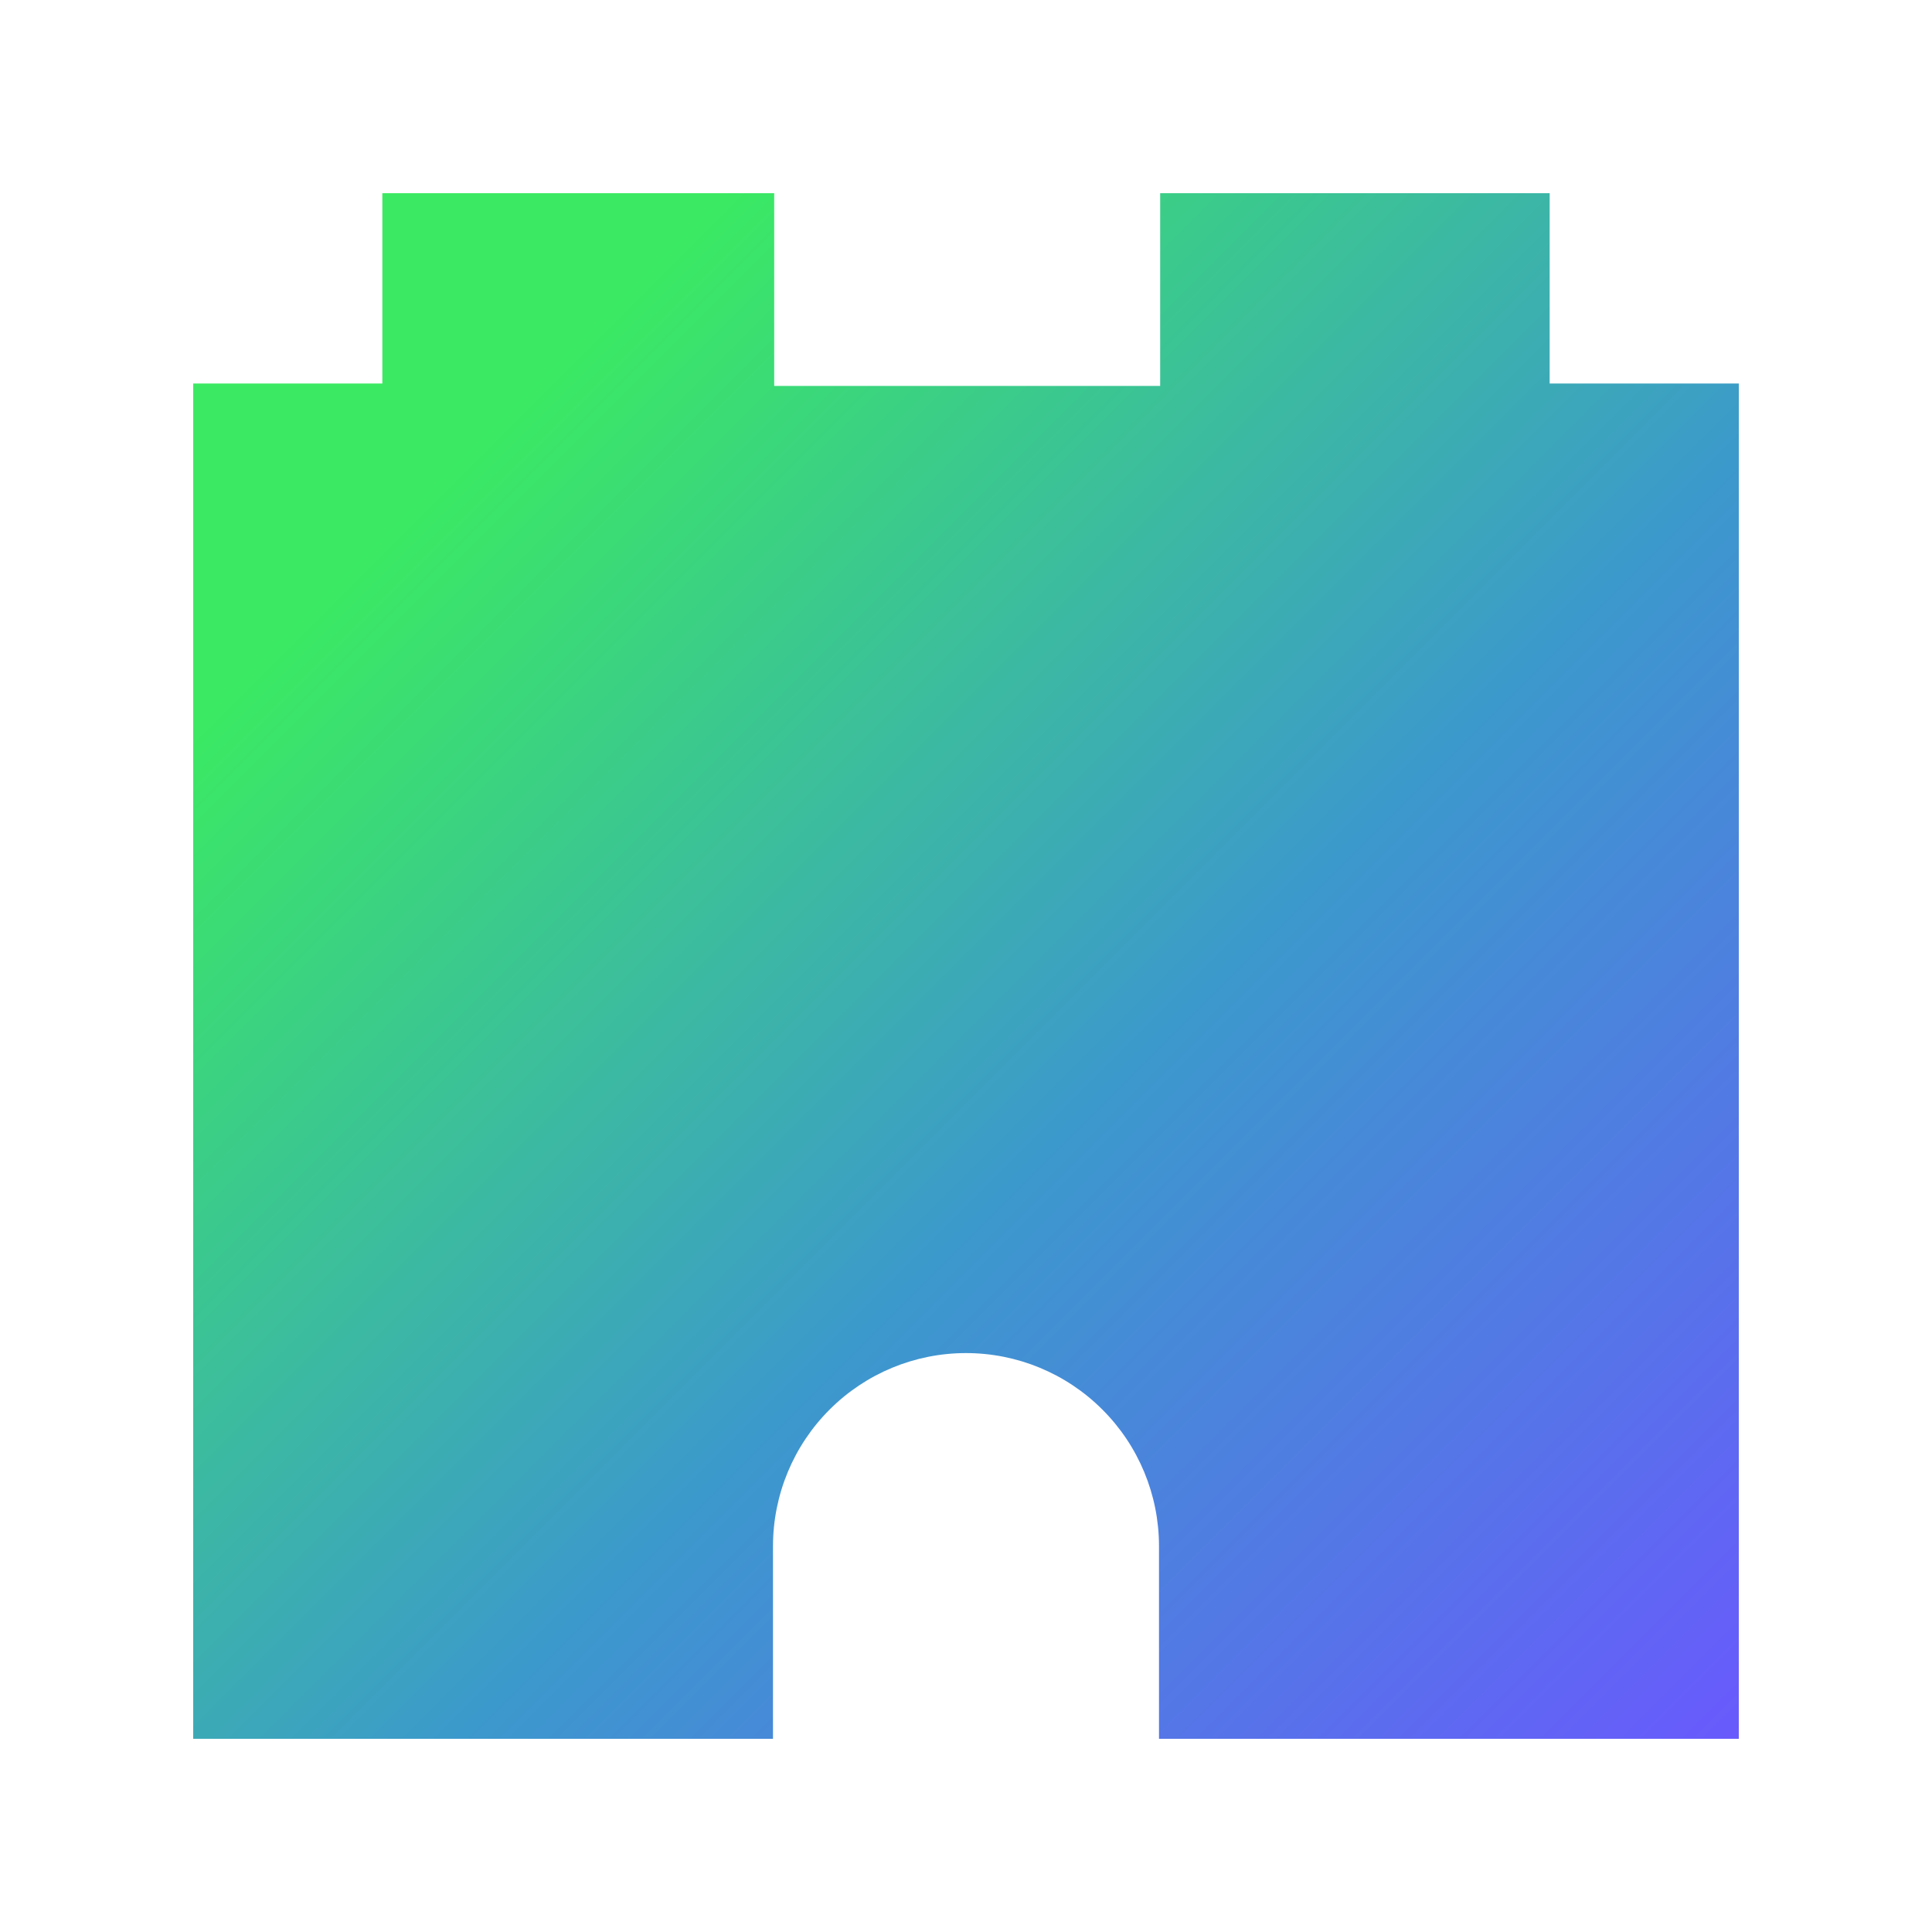
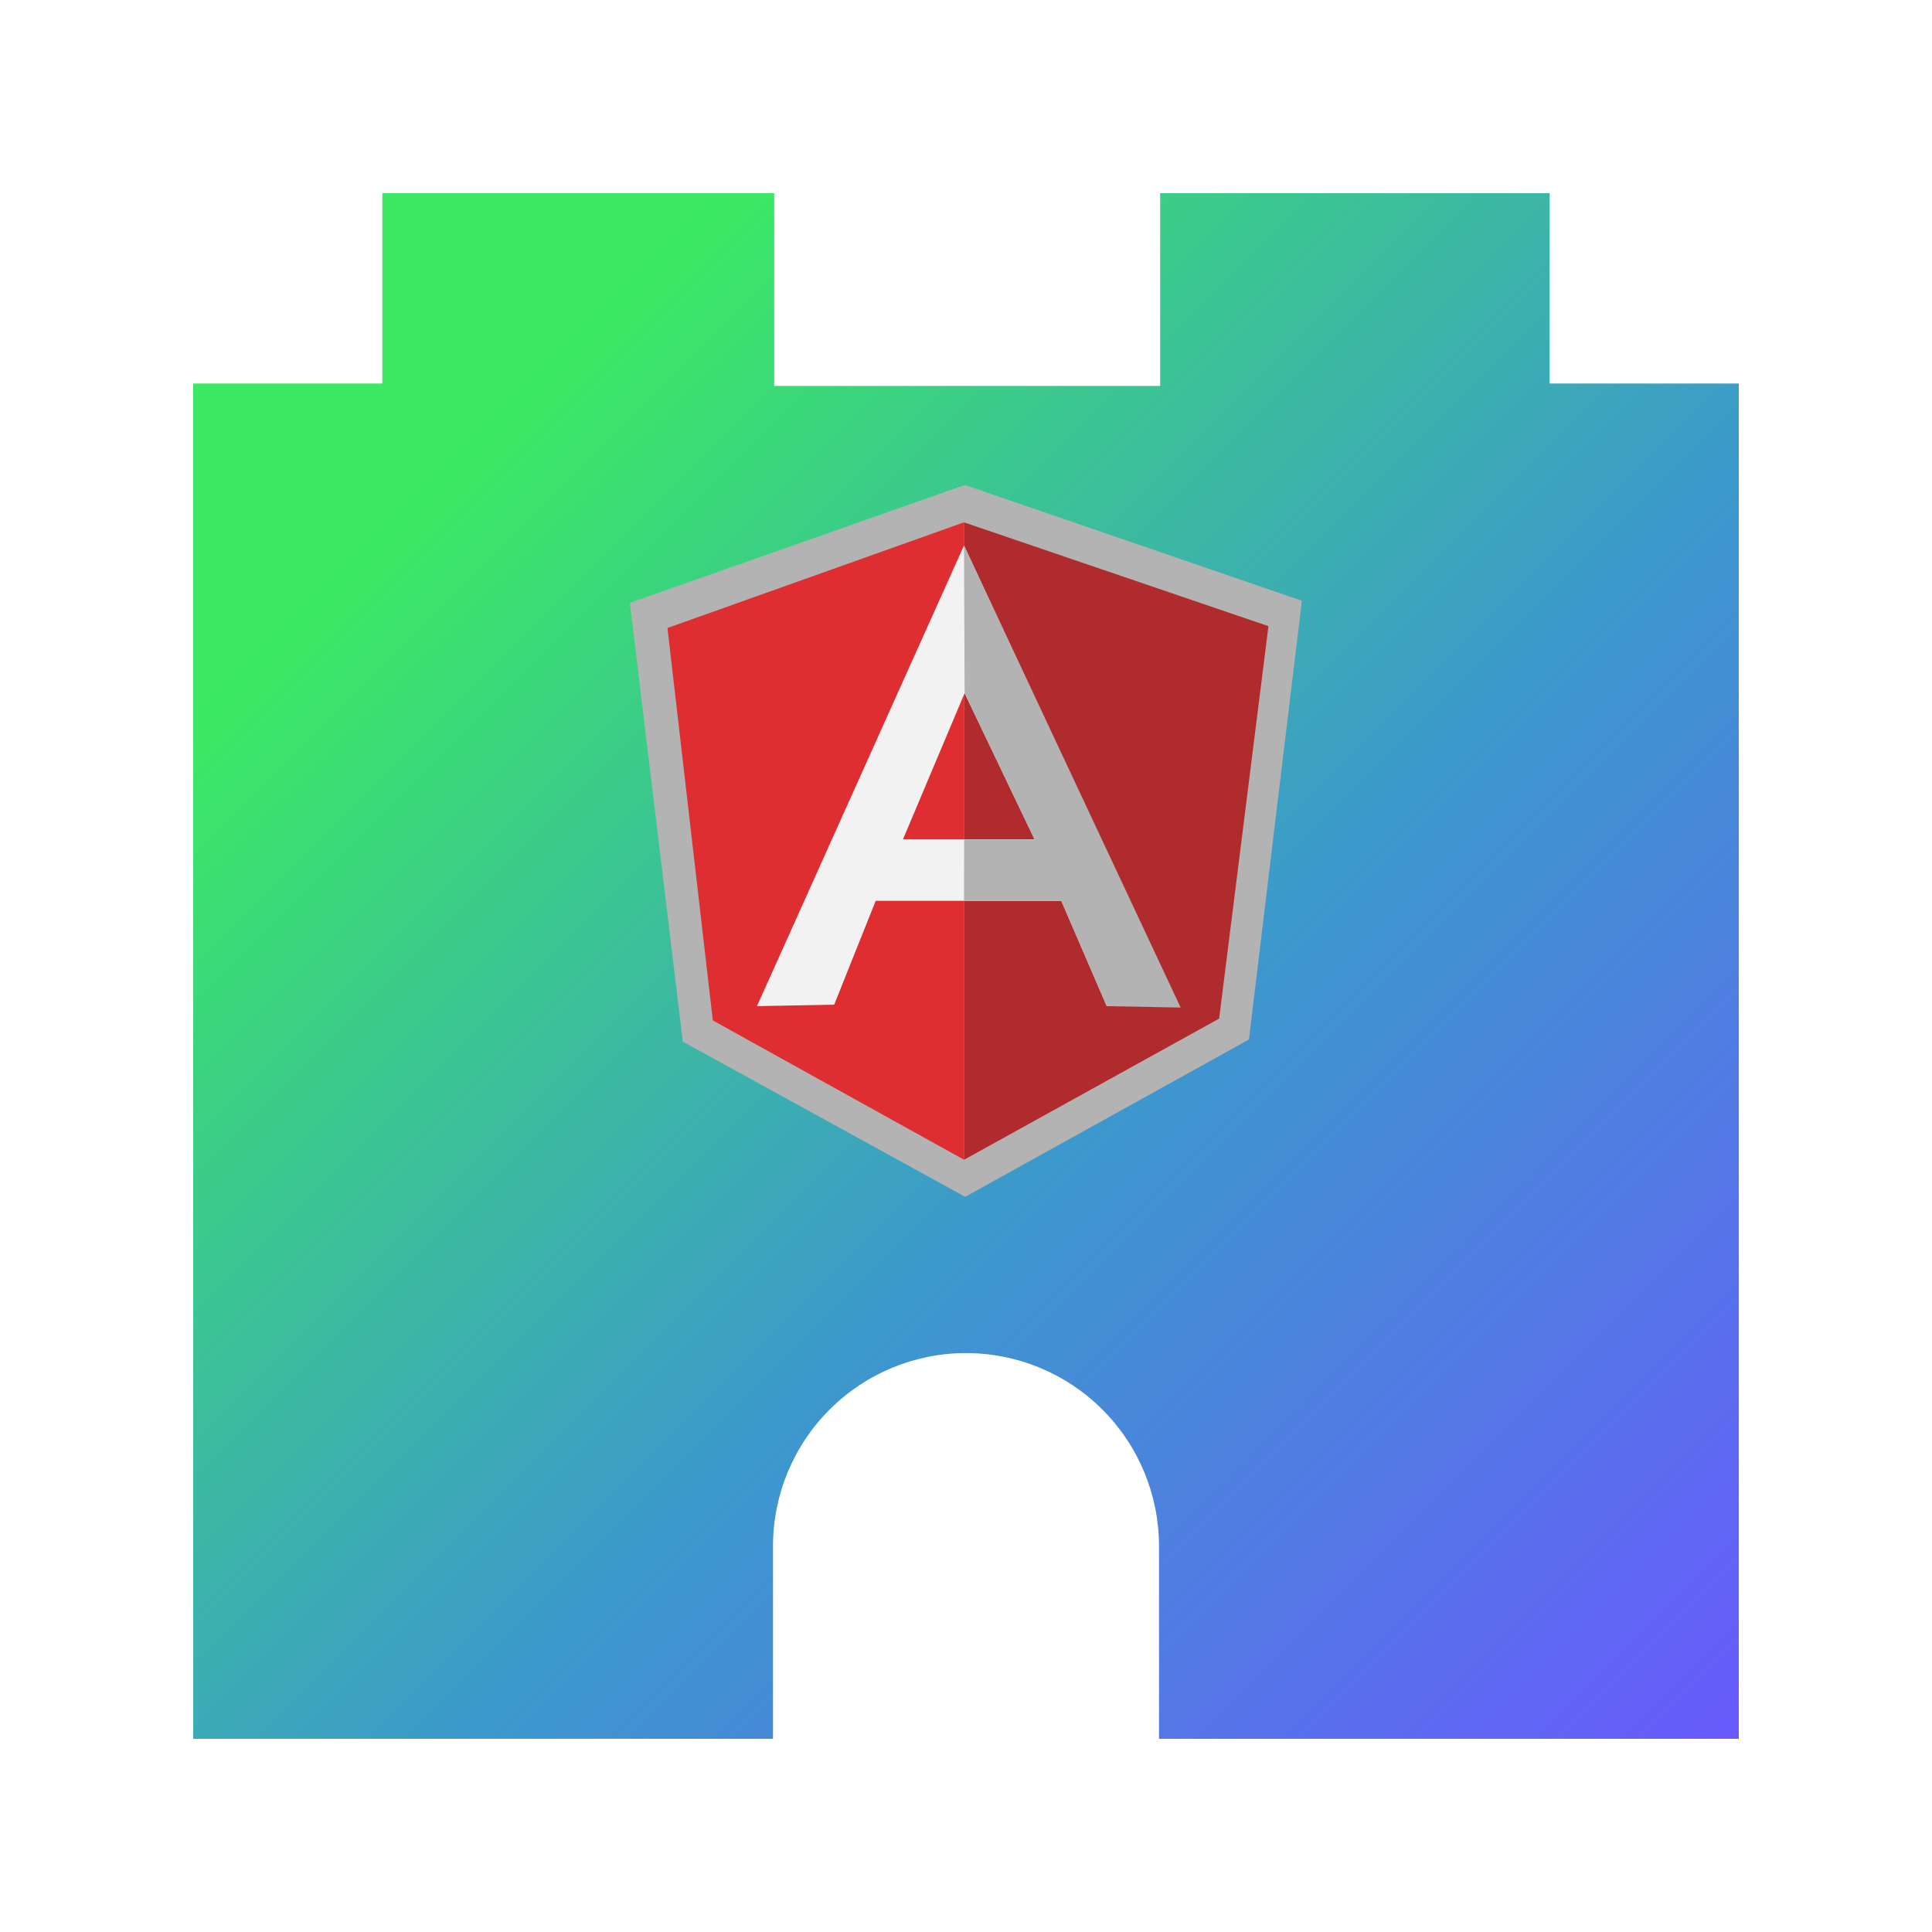
<svg xmlns="http://www.w3.org/2000/svg" width="40" height="40" viewBox="0 0 40 40" fill="none">
  <path d="M32.084 7.94V4H24.02V7.99H16.029V4H7.916V7.94H4V36H16.004V32.005C16.006 30.946 16.427 29.931 17.177 29.183C17.926 28.434 18.941 28.014 20 28.014C21.059 28.014 22.074 28.434 22.823 29.183C23.573 29.931 23.994 30.946 23.996 32.005V36H36V7.94H32.084Z" fill="url(#paint0_linear)" />
+   <g fill="none" transform="translate(13 10)">
+     <polygon fill="#B3B3B3" points="6.975 14.779 .041 12.339 1.137 3.254 6.983 .041 12.858 3.298 13.954 12.382" transform="matrix(1 0 0 -1 0 14.82)" />
+     <polygon fill="#AF2B2D" points="13.262 11.862 6.959 14.011 6.959 .814 12.241 3.737" transform="matrix(1 0 0 -1 0 14.826)" />
+     <polygon fill="#DF2E31" points=".819 11.823 1.758 3.698 6.959 .814 6.959 14.011 .819 11.823" transform="matrix(1 0 0 -1 0 14.825)" />
+     <path fill="#F2F2F2" d="M8.42,4.746 L6.971,7.773 L5.695,4.746 L8.42,4.746 Z M8.973,3.473 L5.13,3.473 L4.271,1.323 L2.672,1.293 L6.959,10.831 L11.396,1.293 L9.914,1.293 L8.973,3.473 Z" transform="matrix(1 0 0 -1 0 12.124)" />
+     <polygon fill="#B3B3B3" points="6.959 10.859 6.971 7.801 8.419 4.772 6.962 4.772 6.959 3.504 8.973 3.502 9.914 1.322 11.444 1.293" transform="matrix(1 0 0 -1 0 12.153)" />
+   </g>
  <defs>
    <linearGradient id="paint0_linear" x1="2.942" y1="4.9" x2="37.777" y2="39.734" gradientUnits="userSpaceOnUse">
      <stop offset="0.159" stop-color="#3BEA62" />
      <stop offset="0.54" stop-color="#3C99CC" />
      <stop offset="0.937" stop-color="#6B57FF" />
    </linearGradient>
  </defs>
</svg>
